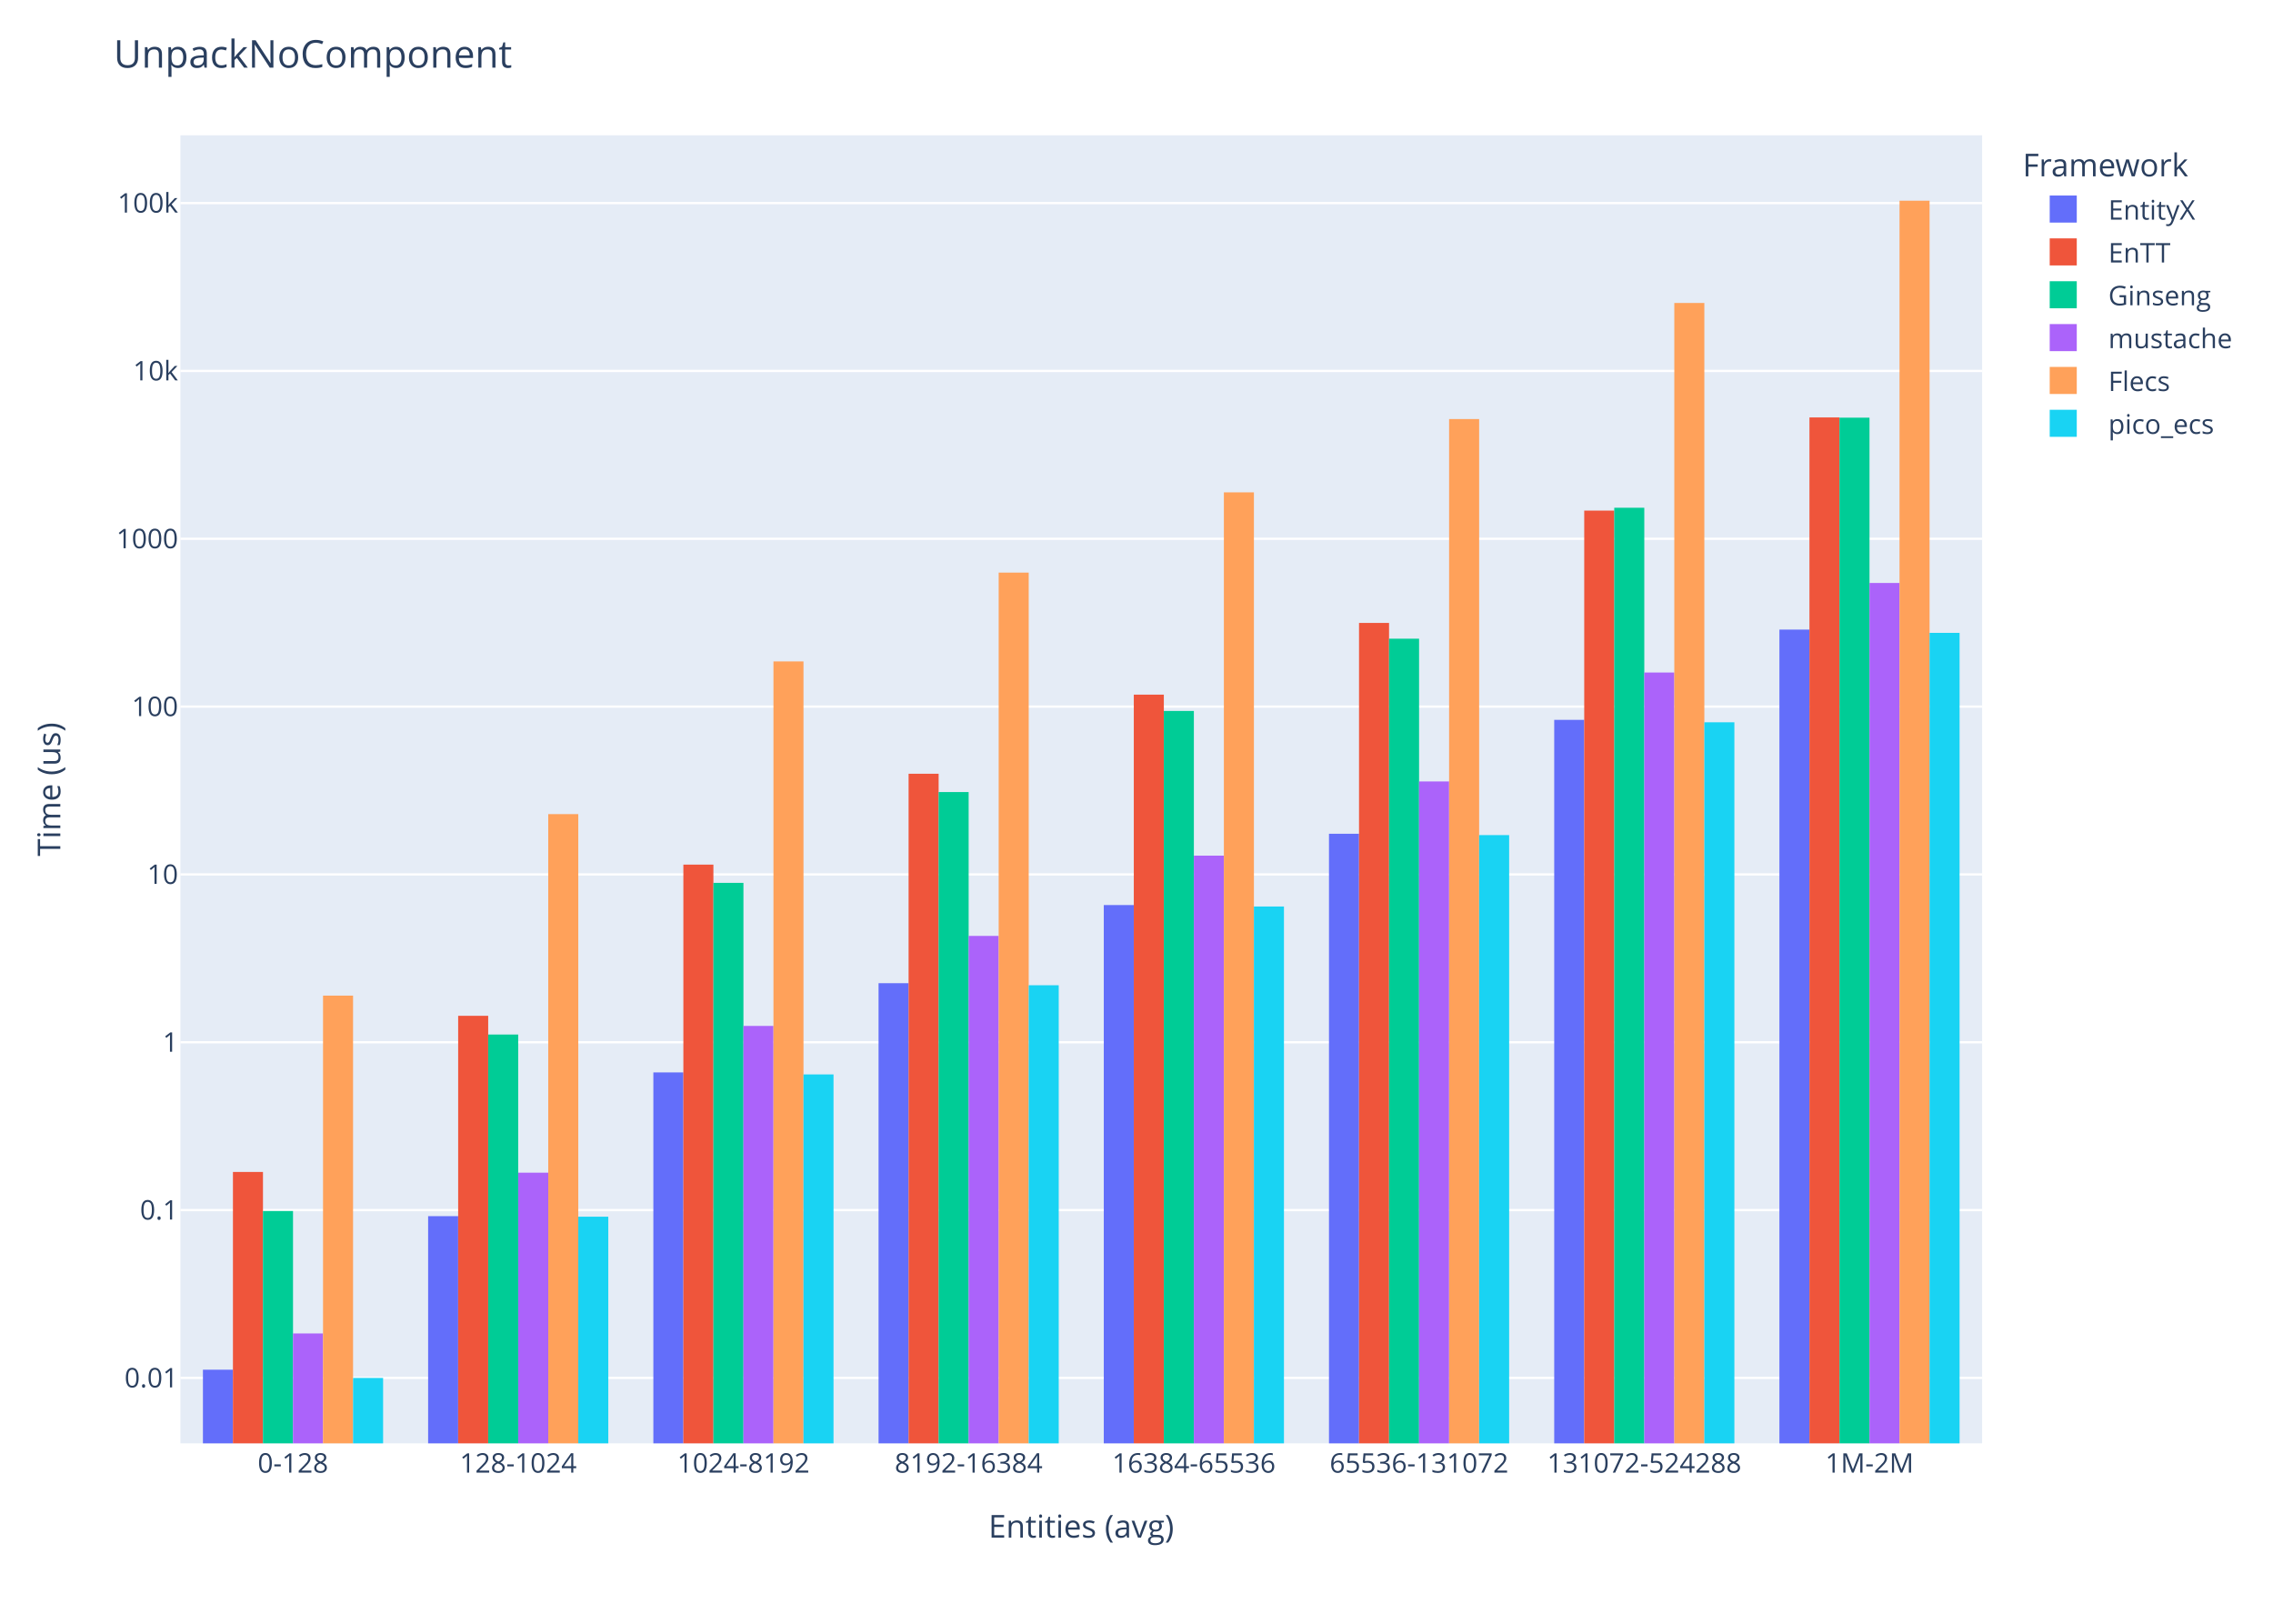
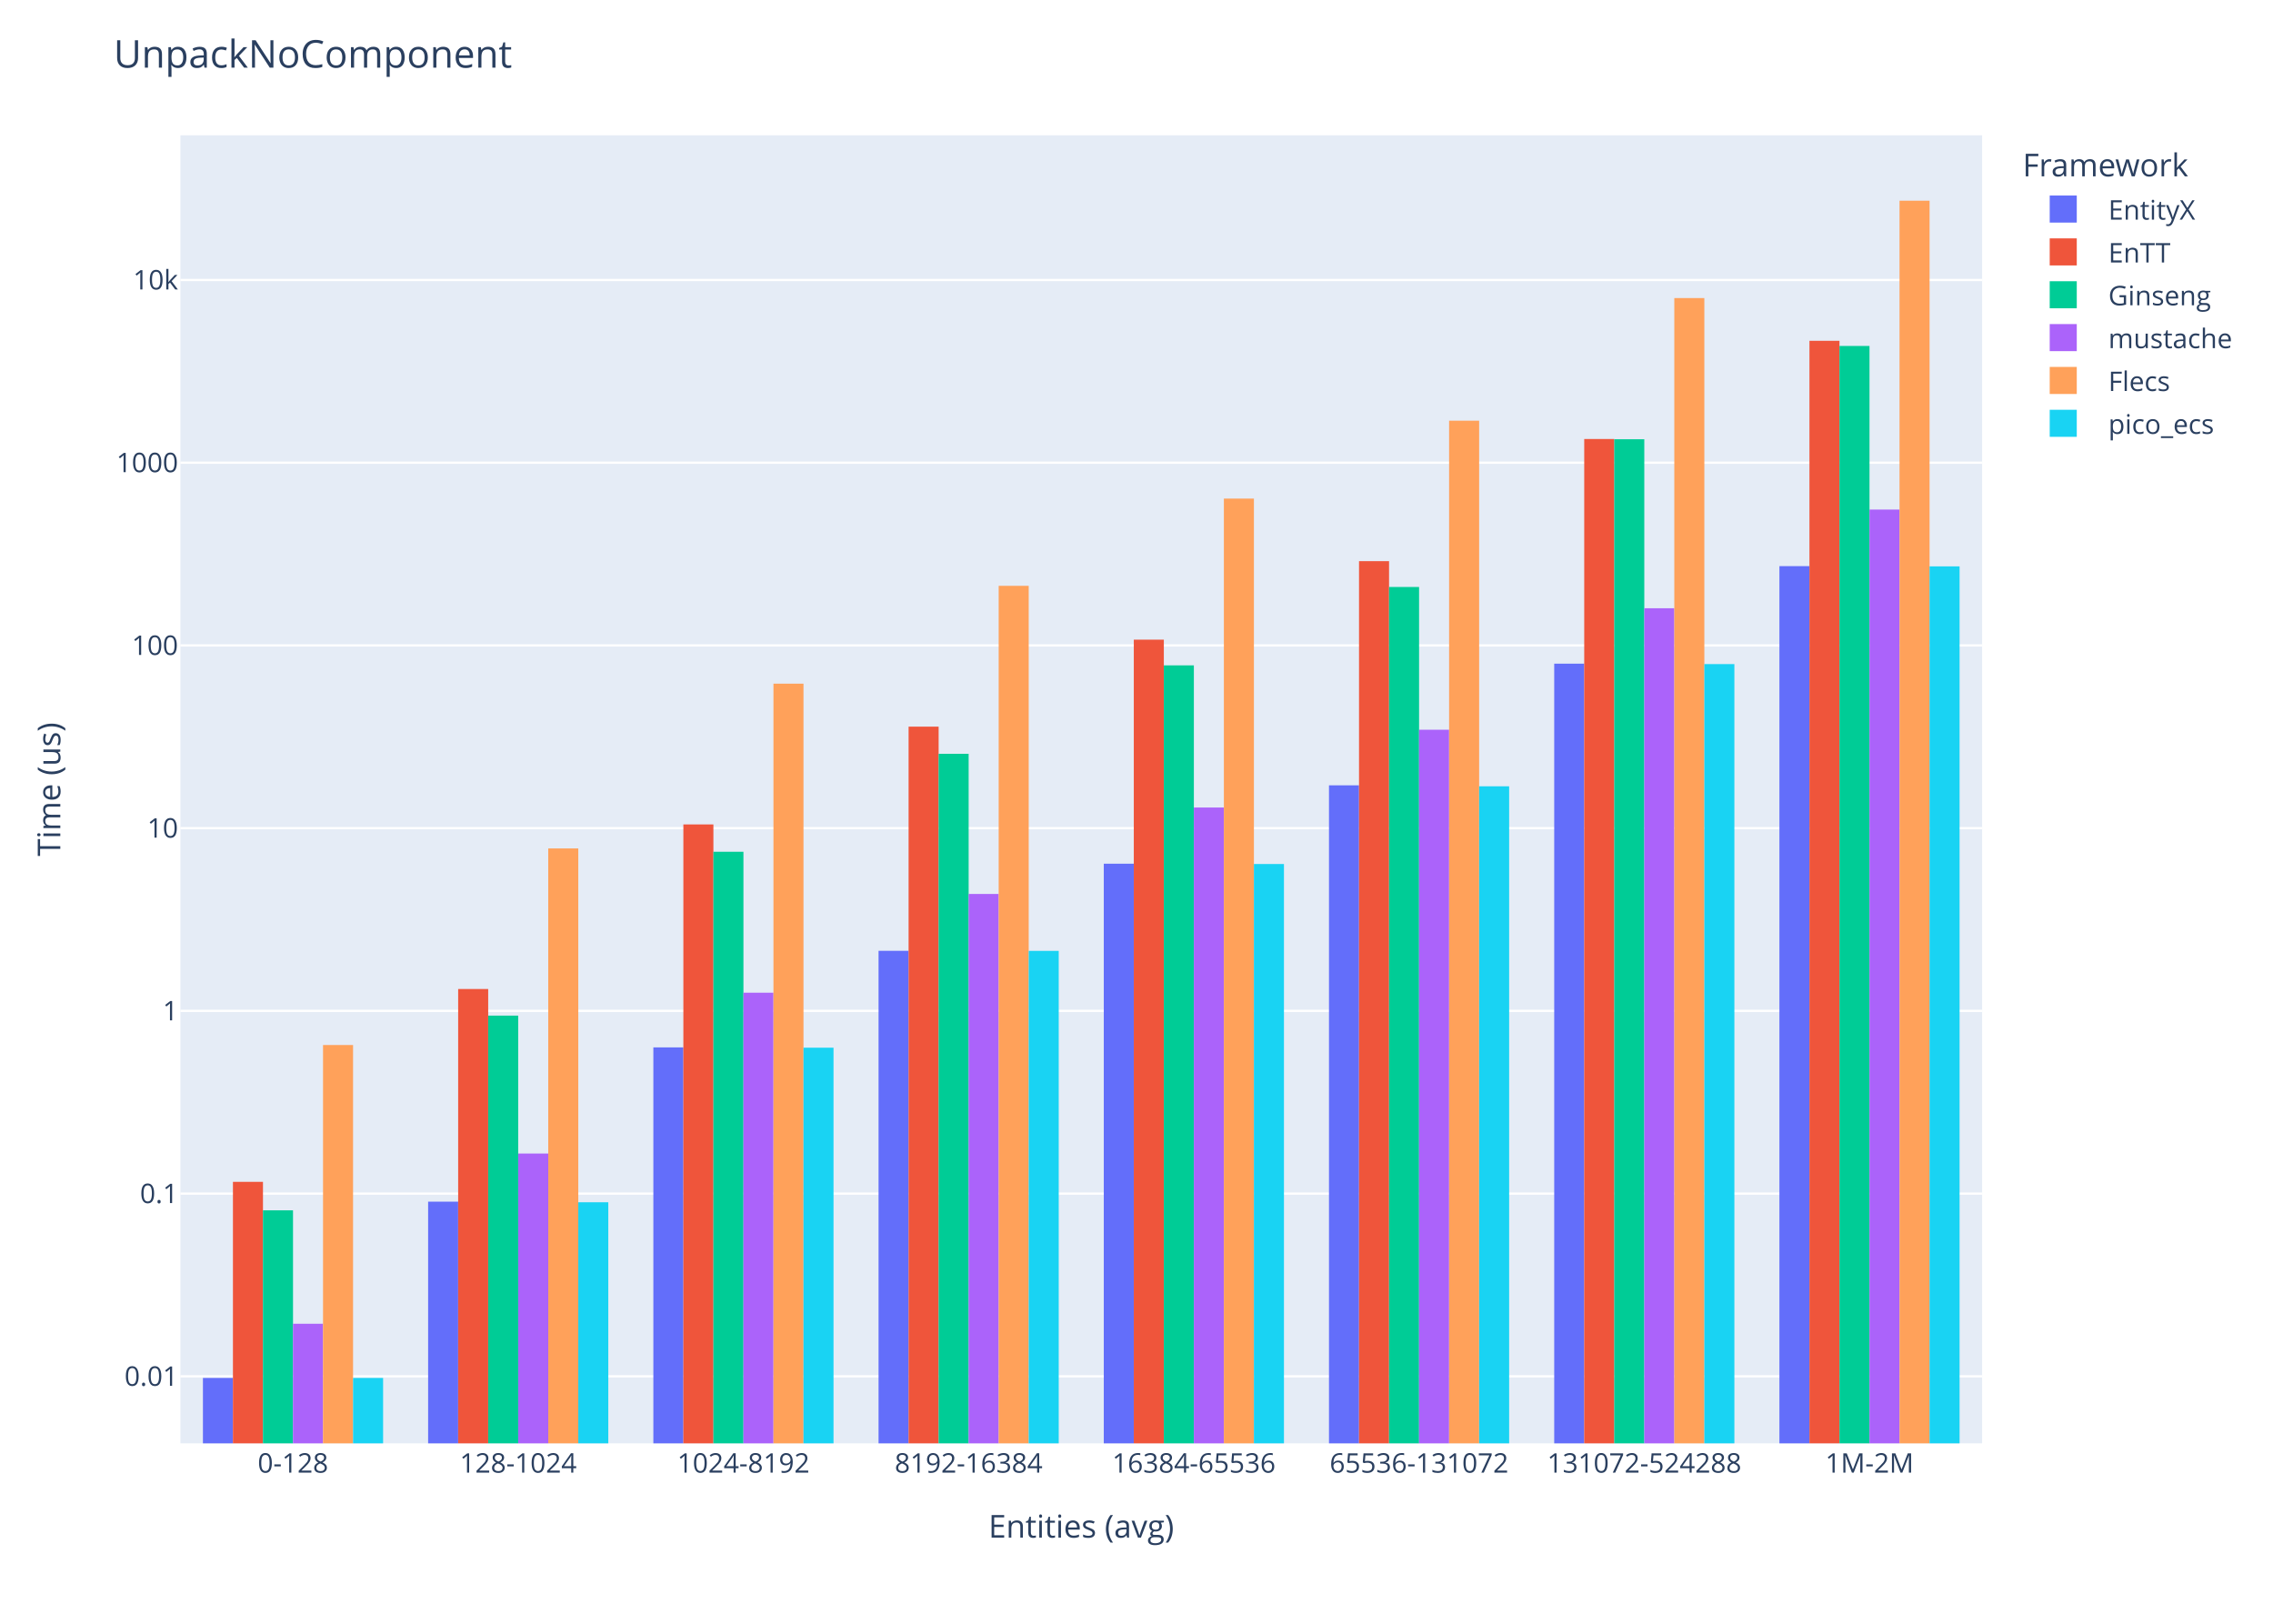
<svg xmlns="http://www.w3.org/2000/svg" class="main-svg" width="1008" height="720" style="" viewBox="0 0 1008 720">
  <rect x="0" y="0" width="1008" height="720" style="fill: rgb(255, 255, 255); fill-opacity: 1;" />
-   <defs id="defs-b8dbba">
+   <defs id="defs-21acb1">
    <g class="clips">
-       <clipPath id="clipb8dbbaxyplot" class="plotclip">
+       <clipPath id="clip21acb1xyplot" class="plotclip">
        <rect width="799" height="580" />
      </clipPath>
-       <clipPath class="axesclip" id="clipb8dbbax">
+       <clipPath class="axesclip" id="clip21acb1x">
        <rect x="80" y="0" width="799" height="720" />
      </clipPath>
-       <clipPath class="axesclip" id="clipb8dbbay">
+       <clipPath class="axesclip" id="clip21acb1y">
        <rect x="0" y="60" width="1008" height="580" />
      </clipPath>
-       <clipPath class="axesclip" id="clipb8dbbaxy">
+       <clipPath class="axesclip" id="clip21acb1xy">
        <rect x="80" y="60" width="799" height="580" />
      </clipPath>
    </g>
    <g class="gradients" />
    <g class="patterns" />
  </defs>
  <g class="bglayer">
    <rect class="bg" x="80" y="60" width="799" height="580" style="fill: rgb(229, 236, 246); fill-opacity: 1; stroke-width: 0;" />
  </g>
  <g class="layer-below">
    <g class="imagelayer" />
    <g class="shapelayer" />
  </g>
  <g class="cartesianlayer">
    <g class="subplot xy">
      <g class="layer-subplot">
        <g class="shapelayer" />
        <g class="imagelayer" />
      </g>
      <g class="minor-gridlayer">
        <g class="x" />
        <g class="y" />
      </g>
      <g class="gridlayer">
        <g class="x" />
        <g class="y">
-           <path class="ygrid crisp" transform="translate(0,611)" d="M80,0h799" style="stroke: rgb(255, 255, 255); stroke-opacity: 1; stroke-width: 1px;" />
-           <path class="ygrid crisp" transform="translate(0,536.58)" d="M80,0h799" style="stroke: rgb(255, 255, 255); stroke-opacity: 1; stroke-width: 1px;" />
-           <path class="ygrid crisp" transform="translate(0,462.16)" d="M80,0h799" style="stroke: rgb(255, 255, 255); stroke-opacity: 1; stroke-width: 1px;" />
-           <path class="ygrid crisp" transform="translate(0,387.74)" d="M80,0h799" style="stroke: rgb(255, 255, 255); stroke-opacity: 1; stroke-width: 1px;" />
-           <path class="ygrid crisp" transform="translate(0,313.32)" d="M80,0h799" style="stroke: rgb(255, 255, 255); stroke-opacity: 1; stroke-width: 1px;" />
-           <path class="ygrid crisp" transform="translate(0,238.9)" d="M80,0h799" style="stroke: rgb(255, 255, 255); stroke-opacity: 1; stroke-width: 1px;" />
-           <path class="ygrid crisp" transform="translate(0,164.48)" d="M80,0h799" style="stroke: rgb(255, 255, 255); stroke-opacity: 1; stroke-width: 1px;" />
-           <path class="ygrid crisp" transform="translate(0,90.06)" d="M80,0h799" style="stroke: rgb(255, 255, 255); stroke-opacity: 1; stroke-width: 1px;" />
+           <path class="ygrid crisp" transform="translate(0,610.29)" d="M80,0h799" style="stroke: rgb(255, 255, 255); stroke-opacity: 1; stroke-width: 1px;" />
+           <path class="ygrid crisp" transform="translate(0,529.27)" d="M80,0h799" style="stroke: rgb(255, 255, 255); stroke-opacity: 1; stroke-width: 1px;" />
+           <path class="ygrid crisp" transform="translate(0,448.24)" d="M80,0h799" style="stroke: rgb(255, 255, 255); stroke-opacity: 1; stroke-width: 1px;" />
+           <path class="ygrid crisp" transform="translate(0,367.22)" d="M80,0h799" style="stroke: rgb(255, 255, 255); stroke-opacity: 1; stroke-width: 1px;" />
+           <path class="ygrid crisp" transform="translate(0,286.2)" d="M80,0h799" style="stroke: rgb(255, 255, 255); stroke-opacity: 1; stroke-width: 1px;" />
+           <path class="ygrid crisp" transform="translate(0,205.17)" d="M80,0h799" style="stroke: rgb(255, 255, 255); stroke-opacity: 1; stroke-width: 1px;" />
+           <path class="ygrid crisp" transform="translate(0,124.15)" d="M80,0h799" style="stroke: rgb(255, 255, 255); stroke-opacity: 1; stroke-width: 1px;" />
        </g>
      </g>
      <g class="zerolinelayer" />
      <path class="xlines-below" />
      <path class="ylines-below" />
      <g class="overlines-below" />
      <g class="xaxislayer-below" />
      <g class="yaxislayer-below" />
      <g class="overaxes-below" />
-       <g class="plot" transform="translate(80,60)" clip-path="url(#clipb8dbbaxyplot)">
+       <g class="plot" transform="translate(80,60)" clip-path="url(#clip21acb1xyplot)">
        <g class="barlayer mlayer">
          <g class="trace bars" style="opacity: 1;">
            <g class="points">
              <g class="point">
-                 <path d="M9.99,6090V547.34H23.3V6090Z" style="vector-effect: non-scaling-stroke; opacity: 1; stroke-width: 0px; fill: rgb(99, 110, 250); fill-opacity: 1;" />
-               </g>
-               <g class="point">
-                 <path d="M109.86,6090V479.27H123.18V6090Z" style="vector-effect: non-scaling-stroke; opacity: 1; stroke-width: 0px; fill: rgb(99, 110, 250); fill-opacity: 1;" />
-               </g>
-               <g class="point">
-                 <path d="M209.74,6090V415.54H223.05V6090Z" style="vector-effect: non-scaling-stroke; opacity: 1; stroke-width: 0px; fill: rgb(99, 110, 250); fill-opacity: 1;" />
-               </g>
-               <g class="point">
-                 <path d="M309.61,6090V375.96H322.93V6090Z" style="vector-effect: non-scaling-stroke; opacity: 1; stroke-width: 0px; fill: rgb(99, 110, 250); fill-opacity: 1;" />
-               </g>
-               <g class="point">
-                 <path d="M409.49,6090V341.32H422.8V6090Z" style="vector-effect: non-scaling-stroke; opacity: 1; stroke-width: 0px; fill: rgb(99, 110, 250); fill-opacity: 1;" />
-               </g>
-               <g class="point">
-                 <path d="M509.36,6090V309.72H522.68V6090Z" style="vector-effect: non-scaling-stroke; opacity: 1; stroke-width: 0px; fill: rgb(99, 110, 250); fill-opacity: 1;" />
-               </g>
-               <g class="point">
-                 <path d="M609.24,6090V259.19H622.55V6090Z" style="vector-effect: non-scaling-stroke; opacity: 1; stroke-width: 0px; fill: rgb(99, 110, 250); fill-opacity: 1;" />
-               </g>
-               <g class="point">
-                 <path d="M709.11,6090V219.17H722.43V6090Z" style="vector-effect: non-scaling-stroke; opacity: 1; stroke-width: 0px; fill: rgb(99, 110, 250); fill-opacity: 1;" />
-               </g>
-             </g>
-           </g>
-           <g class="trace bars" style="opacity: 1;">
-             <g class="points">
-               <g class="point">
-                 <path d="M23.3,6090V459.66H36.62V6090Z" style="vector-effect: non-scaling-stroke; opacity: 1; stroke-width: 0px; fill: rgb(239, 85, 59); fill-opacity: 1;" />
-               </g>
-               <g class="point">
-                 <path d="M123.18,6090V390.43H136.5V6090Z" style="vector-effect: non-scaling-stroke; opacity: 1; stroke-width: 0px; fill: rgb(239, 85, 59); fill-opacity: 1;" />
-               </g>
-               <g class="point">
-                 <path d="M223.05,6090V323.38H236.37V6090Z" style="vector-effect: non-scaling-stroke; opacity: 1; stroke-width: 0px; fill: rgb(239, 85, 59); fill-opacity: 1;" />
-               </g>
-               <g class="point">
-                 <path d="M322.93,6090V283.09H336.25V6090Z" style="vector-effect: non-scaling-stroke; opacity: 1; stroke-width: 0px; fill: rgb(239, 85, 59); fill-opacity: 1;" />
-               </g>
-               <g class="point">
-                 <path d="M422.8,6090V248.02H436.12V6090Z" style="vector-effect: non-scaling-stroke; opacity: 1; stroke-width: 0px; fill: rgb(239, 85, 59); fill-opacity: 1;" />
-               </g>
-               <g class="point">
-                 <path d="M522.68,6090V216.22H536V6090Z" style="vector-effect: non-scaling-stroke; opacity: 1; stroke-width: 0px; fill: rgb(239, 85, 59); fill-opacity: 1;" />
-               </g>
-               <g class="point">
-                 <path d="M622.55,6090V166.42H635.87V6090Z" style="vector-effect: non-scaling-stroke; opacity: 1; stroke-width: 0px; fill: rgb(239, 85, 59); fill-opacity: 1;" />
-               </g>
-               <g class="point">
-                 <path d="M722.43,6090V125.1H735.75V6090Z" style="vector-effect: non-scaling-stroke; opacity: 1; stroke-width: 0px; fill: rgb(239, 85, 59); fill-opacity: 1;" />
-               </g>
-             </g>
-           </g>
-           <g class="trace bars" style="opacity: 1;">
-             <g class="points">
-               <g class="point">
-                 <path d="M36.62,6090V476.97H49.94V6090Z" style="vector-effect: non-scaling-stroke; opacity: 1; stroke-width: 0px; fill: rgb(0, 204, 150); fill-opacity: 1;" />
-               </g>
-               <g class="point">
-                 <path d="M136.5,6090V398.74H149.81V6090Z" style="vector-effect: non-scaling-stroke; opacity: 1; stroke-width: 0px; fill: rgb(0, 204, 150); fill-opacity: 1;" />
-               </g>
-               <g class="point">
-                 <path d="M236.37,6090V331.47H249.69V6090Z" style="vector-effect: non-scaling-stroke; opacity: 1; stroke-width: 0px; fill: rgb(0, 204, 150); fill-opacity: 1;" />
-               </g>
-               <g class="point">
-                 <path d="M336.25,6090V291.22H349.56V6090Z" style="vector-effect: non-scaling-stroke; opacity: 1; stroke-width: 0px; fill: rgb(0, 204, 150); fill-opacity: 1;" />
-               </g>
-               <g class="point">
-                 <path d="M436.12,6090V255.25H449.44V6090Z" style="vector-effect: non-scaling-stroke; opacity: 1; stroke-width: 0px; fill: rgb(0, 204, 150); fill-opacity: 1;" />
-               </g>
-               <g class="point">
-                 <path d="M536,6090V223.21H549.31V6090Z" style="vector-effect: non-scaling-stroke; opacity: 1; stroke-width: 0px; fill: rgb(0, 204, 150); fill-opacity: 1;" />
-               </g>
-               <g class="point">
-                 <path d="M635.87,6090V165.14H649.19V6090Z" style="vector-effect: non-scaling-stroke; opacity: 1; stroke-width: 0px; fill: rgb(0, 204, 150); fill-opacity: 1;" />
-               </g>
-               <g class="point">
-                 <path d="M735.75,6090V125.2H749.06V6090Z" style="vector-effect: non-scaling-stroke; opacity: 1; stroke-width: 0px; fill: rgb(0, 204, 150); fill-opacity: 1;" />
-               </g>
-             </g>
-           </g>
-           <g class="trace bars" style="opacity: 1;">
-             <g class="points">
-               <g class="point">
-                 <path d="M49.94,6090V531.29H63.25V6090Z" style="vector-effect: non-scaling-stroke; opacity: 1; stroke-width: 0px; fill: rgb(171, 99, 250); fill-opacity: 1;" />
-               </g>
-               <g class="point">
-                 <path d="M149.81,6090V460H163.13V6090Z" style="vector-effect: non-scaling-stroke; opacity: 1; stroke-width: 0px; fill: rgb(171, 99, 250); fill-opacity: 1;" />
-               </g>
-               <g class="point">
-                 <path d="M249.69,6090V394.92H263V6090Z" style="vector-effect: non-scaling-stroke; opacity: 1; stroke-width: 0px; fill: rgb(171, 99, 250); fill-opacity: 1;" />
-               </g>
-               <g class="point">
-                 <path d="M349.56,6090V354.99H362.88V6090Z" style="vector-effect: non-scaling-stroke; opacity: 1; stroke-width: 0px; fill: rgb(171, 99, 250); fill-opacity: 1;" />
-               </g>
-               <g class="point">
-                 <path d="M449.44,6090V319.4H462.75V6090Z" style="vector-effect: non-scaling-stroke; opacity: 1; stroke-width: 0px; fill: rgb(171, 99, 250); fill-opacity: 1;" />
-               </g>
-               <g class="point">
-                 <path d="M549.31,6090V286.51H562.63V6090Z" style="vector-effect: non-scaling-stroke; opacity: 1; stroke-width: 0px; fill: rgb(171, 99, 250); fill-opacity: 1;" />
-               </g>
-               <g class="point">
-                 <path d="M649.19,6090V238.21H662.5V6090Z" style="vector-effect: non-scaling-stroke; opacity: 1; stroke-width: 0px; fill: rgb(171, 99, 250); fill-opacity: 1;" />
-               </g>
-               <g class="point">
-                 <path d="M749.06,6090V198.5H762.38V6090Z" style="vector-effect: non-scaling-stroke; opacity: 1; stroke-width: 0px; fill: rgb(171, 99, 250); fill-opacity: 1;" />
-               </g>
-             </g>
-           </g>
-           <g class="trace bars" style="opacity: 1;">
-             <g class="points">
-               <g class="point">
-                 <path d="M63.25,6090V381.47H76.57V6090Z" style="vector-effect: non-scaling-stroke; opacity: 1; stroke-width: 0px; fill: rgb(255, 161, 90); fill-opacity: 1;" />
-               </g>
-               <g class="point">
-                 <path d="M163.13,6090V301.01H176.45V6090Z" style="vector-effect: non-scaling-stroke; opacity: 1; stroke-width: 0px; fill: rgb(255, 161, 90); fill-opacity: 1;" />
-               </g>
-               <g class="point">
-                 <path d="M263,6090V233.28H276.32V6090Z" style="vector-effect: non-scaling-stroke; opacity: 1; stroke-width: 0px; fill: rgb(255, 161, 90); fill-opacity: 1;" />
-               </g>
-               <g class="point">
-                 <path d="M362.88,6090V193.92H376.2V6090Z" style="vector-effect: non-scaling-stroke; opacity: 1; stroke-width: 0px; fill: rgb(255, 161, 90); fill-opacity: 1;" />
-               </g>
-               <g class="point">
-                 <path d="M462.75,6090V158.32H476.07V6090Z" style="vector-effect: non-scaling-stroke; opacity: 1; stroke-width: 0px; fill: rgb(255, 161, 90); fill-opacity: 1;" />
-               </g>
-               <g class="point">
-                 <path d="M562.63,6090V125.82H575.95V6090Z" style="vector-effect: non-scaling-stroke; opacity: 1; stroke-width: 0px; fill: rgb(255, 161, 90); fill-opacity: 1;" />
-               </g>
-               <g class="point">
-                 <path d="M662.5,6090V74.35H675.82V6090Z" style="vector-effect: non-scaling-stroke; opacity: 1; stroke-width: 0px; fill: rgb(255, 161, 90); fill-opacity: 1;" />
+                 <path d="M9.99,6090V551H23.3V6090Z" style="vector-effect: non-scaling-stroke; opacity: 1; stroke-width: 0px; fill: rgb(99, 110, 250); fill-opacity: 1;" />
+               </g>
+               <g class="point">
+                 <path d="M109.86,6090V472.84H123.18V6090Z" style="vector-effect: non-scaling-stroke; opacity: 1; stroke-width: 0px; fill: rgb(99, 110, 250); fill-opacity: 1;" />
+               </g>
+               <g class="point">
+                 <path d="M209.74,6090V404.44H223.05V6090Z" style="vector-effect: non-scaling-stroke; opacity: 1; stroke-width: 0px; fill: rgb(99, 110, 250); fill-opacity: 1;" />
+               </g>
+               <g class="point">
+                 <path d="M309.61,6090V361.62H322.93V6090Z" style="vector-effect: non-scaling-stroke; opacity: 1; stroke-width: 0px; fill: rgb(99, 110, 250); fill-opacity: 1;" />
+               </g>
+               <g class="point">
+                 <path d="M409.49,6090V322.98H422.8V6090Z" style="vector-effect: non-scaling-stroke; opacity: 1; stroke-width: 0px; fill: rgb(99, 110, 250); fill-opacity: 1;" />
+               </g>
+               <g class="point">
+                 <path d="M509.36,6090V288.22H522.68V6090Z" style="vector-effect: non-scaling-stroke; opacity: 1; stroke-width: 0px; fill: rgb(99, 110, 250); fill-opacity: 1;" />
+               </g>
+               <g class="point">
+                 <path d="M609.24,6090V234.28H622.55V6090Z" style="vector-effect: non-scaling-stroke; opacity: 1; stroke-width: 0px; fill: rgb(99, 110, 250); fill-opacity: 1;" />
+               </g>
+               <g class="point">
+                 <path d="M709.11,6090V191.03H722.43V6090Z" style="vector-effect: non-scaling-stroke; opacity: 1; stroke-width: 0px; fill: rgb(99, 110, 250); fill-opacity: 1;" />
+               </g>
+             </g>
+           </g>
+           <g class="trace bars" style="opacity: 1;">
+             <g class="points">
+               <g class="point">
+                 <path d="M23.3,6090V464.04H36.62V6090Z" style="vector-effect: non-scaling-stroke; opacity: 1; stroke-width: 0px; fill: rgb(239, 85, 59); fill-opacity: 1;" />
+               </g>
+               <g class="point">
+                 <path d="M123.18,6090V378.56H136.5V6090Z" style="vector-effect: non-scaling-stroke; opacity: 1; stroke-width: 0px; fill: rgb(239, 85, 59); fill-opacity: 1;" />
+               </g>
+               <g class="point">
+                 <path d="M223.05,6090V305.58H236.37V6090Z" style="vector-effect: non-scaling-stroke; opacity: 1; stroke-width: 0px; fill: rgb(239, 85, 59); fill-opacity: 1;" />
+               </g>
+               <g class="point">
+                 <path d="M322.93,6090V262.2H336.25V6090Z" style="vector-effect: non-scaling-stroke; opacity: 1; stroke-width: 0px; fill: rgb(239, 85, 59); fill-opacity: 1;" />
+               </g>
+               <g class="point">
+                 <path d="M422.8,6090V223.64H436.12V6090Z" style="vector-effect: non-scaling-stroke; opacity: 1; stroke-width: 0px; fill: rgb(239, 85, 59); fill-opacity: 1;" />
+               </g>
+               <g class="point">
+                 <path d="M522.68,6090V188.82H536V6090Z" style="vector-effect: non-scaling-stroke; opacity: 1; stroke-width: 0px; fill: rgb(239, 85, 59); fill-opacity: 1;" />
+               </g>
+               <g class="point">
+                 <path d="M622.55,6090V134.66H635.87V6090Z" style="vector-effect: non-scaling-stroke; opacity: 1; stroke-width: 0px; fill: rgb(239, 85, 59); fill-opacity: 1;" />
+               </g>
+               <g class="point">
+                 <path d="M722.43,6090V91.12H735.75V6090Z" style="vector-effect: non-scaling-stroke; opacity: 1; stroke-width: 0px; fill: rgb(239, 85, 59); fill-opacity: 1;" />
+               </g>
+             </g>
+           </g>
+           <g class="trace bars" style="opacity: 1;">
+             <g class="points">
+               <g class="point">
+                 <path d="M36.62,6090V476.68H49.94V6090Z" style="vector-effect: non-scaling-stroke; opacity: 1; stroke-width: 0px; fill: rgb(0, 204, 150); fill-opacity: 1;" />
+               </g>
+               <g class="point">
+                 <path d="M136.5,6090V390.35H149.81V6090Z" style="vector-effect: non-scaling-stroke; opacity: 1; stroke-width: 0px; fill: rgb(0, 204, 150); fill-opacity: 1;" />
+               </g>
+               <g class="point">
+                 <path d="M236.37,6090V317.7H249.69V6090Z" style="vector-effect: non-scaling-stroke; opacity: 1; stroke-width: 0px; fill: rgb(0, 204, 150); fill-opacity: 1;" />
+               </g>
+               <g class="point">
+                 <path d="M336.25,6090V274.26H349.56V6090Z" style="vector-effect: non-scaling-stroke; opacity: 1; stroke-width: 0px; fill: rgb(0, 204, 150); fill-opacity: 1;" />
+               </g>
+               <g class="point">
+                 <path d="M436.12,6090V235.04H449.44V6090Z" style="vector-effect: non-scaling-stroke; opacity: 1; stroke-width: 0px; fill: rgb(0, 204, 150); fill-opacity: 1;" />
+               </g>
+               <g class="point">
+                 <path d="M536,6090V200.27H549.31V6090Z" style="vector-effect: non-scaling-stroke; opacity: 1; stroke-width: 0px; fill: rgb(0, 204, 150); fill-opacity: 1;" />
+               </g>
+               <g class="point">
+                 <path d="M635.87,6090V134.76H649.19V6090Z" style="vector-effect: non-scaling-stroke; opacity: 1; stroke-width: 0px; fill: rgb(0, 204, 150); fill-opacity: 1;" />
+               </g>
+               <g class="point">
+                 <path d="M735.75,6090V93.4H749.06V6090Z" style="vector-effect: non-scaling-stroke; opacity: 1; stroke-width: 0px; fill: rgb(0, 204, 150); fill-opacity: 1;" />
+               </g>
+             </g>
+           </g>
+           <g class="trace bars" style="opacity: 1;">
+             <g class="points">
+               <g class="point">
+                 <path d="M49.94,6090V526.97H63.25V6090Z" style="vector-effect: non-scaling-stroke; opacity: 1; stroke-width: 0px; fill: rgb(171, 99, 250); fill-opacity: 1;" />
+               </g>
+               <g class="point">
+                 <path d="M149.81,6090V451.5H163.13V6090Z" style="vector-effect: non-scaling-stroke; opacity: 1; stroke-width: 0px; fill: rgb(171, 99, 250); fill-opacity: 1;" />
+               </g>
+               <g class="point">
+                 <path d="M249.69,6090V380.2H263V6090Z" style="vector-effect: non-scaling-stroke; opacity: 1; stroke-width: 0px; fill: rgb(171, 99, 250); fill-opacity: 1;" />
+               </g>
+               <g class="point">
+                 <path d="M349.56,6090V336.39H362.88V6090Z" style="vector-effect: non-scaling-stroke; opacity: 1; stroke-width: 0px; fill: rgb(171, 99, 250); fill-opacity: 1;" />
+               </g>
+               <g class="point">
+                 <path d="M449.44,6090V298.07H462.75V6090Z" style="vector-effect: non-scaling-stroke; opacity: 1; stroke-width: 0px; fill: rgb(171, 99, 250); fill-opacity: 1;" />
+               </g>
+               <g class="point">
+                 <path d="M549.31,6090V263.57H562.63V6090Z" style="vector-effect: non-scaling-stroke; opacity: 1; stroke-width: 0px; fill: rgb(171, 99, 250); fill-opacity: 1;" />
+               </g>
+               <g class="point">
+                 <path d="M649.19,6090V209.71H662.5V6090Z" style="vector-effect: non-scaling-stroke; opacity: 1; stroke-width: 0px; fill: rgb(171, 99, 250); fill-opacity: 1;" />
+               </g>
+               <g class="point">
+                 <path d="M749.06,6090V165.96H762.38V6090Z" style="vector-effect: non-scaling-stroke; opacity: 1; stroke-width: 0px; fill: rgb(171, 99, 250); fill-opacity: 1;" />
+               </g>
+             </g>
+           </g>
+           <g class="trace bars" style="opacity: 1;">
+             <g class="points">
+               <g class="point">
+                 <path d="M63.25,6090V403.39H76.57V6090Z" style="vector-effect: non-scaling-stroke; opacity: 1; stroke-width: 0px; fill: rgb(255, 161, 90); fill-opacity: 1;" />
+               </g>
+               <g class="point">
+                 <path d="M163.13,6090V316.22H176.45V6090Z" style="vector-effect: non-scaling-stroke; opacity: 1; stroke-width: 0px; fill: rgb(255, 161, 90); fill-opacity: 1;" />
+               </g>
+               <g class="point">
+                 <path d="M263,6090V243.14H276.32V6090Z" style="vector-effect: non-scaling-stroke; opacity: 1; stroke-width: 0px; fill: rgb(255, 161, 90); fill-opacity: 1;" />
+               </g>
+               <g class="point">
+                 <path d="M362.88,6090V199.76H376.2V6090Z" style="vector-effect: non-scaling-stroke; opacity: 1; stroke-width: 0px; fill: rgb(255, 161, 90); fill-opacity: 1;" />
+               </g>
+               <g class="point">
+                 <path d="M462.75,6090V161.08H476.07V6090Z" style="vector-effect: non-scaling-stroke; opacity: 1; stroke-width: 0px; fill: rgb(255, 161, 90); fill-opacity: 1;" />
+               </g>
+               <g class="point">
+                 <path d="M562.63,6090V126.56H575.95V6090Z" style="vector-effect: non-scaling-stroke; opacity: 1; stroke-width: 0px; fill: rgb(255, 161, 90); fill-opacity: 1;" />
+               </g>
+               <g class="point">
+                 <path d="M662.5,6090V72.16H675.82V6090Z" style="vector-effect: non-scaling-stroke; opacity: 1; stroke-width: 0px; fill: rgb(255, 161, 90); fill-opacity: 1;" />
              </g>
              <g class="point">
                <path d="M762.38,6090V29H775.7V6090Z" style="vector-effect: non-scaling-stroke; opacity: 1; stroke-width: 0px; fill: rgb(255, 161, 90); fill-opacity: 1;" />
              </g>
            </g>
          </g>
          <g class="trace bars" style="opacity: 1;">
            <g class="points">
              <g class="point">
                <path d="M76.57,6090V551H89.89V6090Z" style="vector-effect: non-scaling-stroke; opacity: 1; stroke-width: 0px; fill: rgb(25, 211, 243); fill-opacity: 1;" />
              </g>
              <g class="point">
-                 <path d="M176.45,6090V479.51H189.76V6090Z" style="vector-effect: non-scaling-stroke; opacity: 1; stroke-width: 0px; fill: rgb(25, 211, 243); fill-opacity: 1;" />
-               </g>
-               <g class="point">
-                 <path d="M276.32,6090V416.42H289.64V6090Z" style="vector-effect: non-scaling-stroke; opacity: 1; stroke-width: 0px; fill: rgb(25, 211, 243); fill-opacity: 1;" />
-               </g>
-               <g class="point">
-                 <path d="M376.2,6090V376.88H389.51V6090Z" style="vector-effect: non-scaling-stroke; opacity: 1; stroke-width: 0px; fill: rgb(25, 211, 243); fill-opacity: 1;" />
-               </g>
-               <g class="point">
-                 <path d="M476.07,6090V341.97H489.39V6090Z" style="vector-effect: non-scaling-stroke; opacity: 1; stroke-width: 0px; fill: rgb(25, 211, 243); fill-opacity: 1;" />
-               </g>
-               <g class="point">
-                 <path d="M575.95,6090V310.29H589.26V6090Z" style="vector-effect: non-scaling-stroke; opacity: 1; stroke-width: 0px; fill: rgb(25, 211, 243); fill-opacity: 1;" />
-               </g>
-               <g class="point">
-                 <path d="M675.82,6090V260.27H689.14V6090Z" style="vector-effect: non-scaling-stroke; opacity: 1; stroke-width: 0px; fill: rgb(25, 211, 243); fill-opacity: 1;" />
-               </g>
-               <g class="point">
-                 <path d="M775.7,6090V220.63H789.01V6090Z" style="vector-effect: non-scaling-stroke; opacity: 1; stroke-width: 0px; fill: rgb(25, 211, 243); fill-opacity: 1;" />
+                 <path d="M176.45,6090V473.1H189.76V6090Z" style="vector-effect: non-scaling-stroke; opacity: 1; stroke-width: 0px; fill: rgb(25, 211, 243); fill-opacity: 1;" />
+               </g>
+               <g class="point">
+                 <path d="M276.32,6090V404.56H289.64V6090Z" style="vector-effect: non-scaling-stroke; opacity: 1; stroke-width: 0px; fill: rgb(25, 211, 243); fill-opacity: 1;" />
+               </g>
+               <g class="point">
+                 <path d="M376.2,6090V361.64H389.51V6090Z" style="vector-effect: non-scaling-stroke; opacity: 1; stroke-width: 0px; fill: rgb(25, 211, 243); fill-opacity: 1;" />
+               </g>
+               <g class="point">
+                 <path d="M476.07,6090V323.13H489.39V6090Z" style="vector-effect: non-scaling-stroke; opacity: 1; stroke-width: 0px; fill: rgb(25, 211, 243); fill-opacity: 1;" />
+               </g>
+               <g class="point">
+                 <path d="M575.95,6090V288.67H589.26V6090Z" style="vector-effect: non-scaling-stroke; opacity: 1; stroke-width: 0px; fill: rgb(25, 211, 243); fill-opacity: 1;" />
+               </g>
+               <g class="point">
+                 <path d="M675.82,6090V234.48H689.14V6090Z" style="vector-effect: non-scaling-stroke; opacity: 1; stroke-width: 0px; fill: rgb(25, 211, 243); fill-opacity: 1;" />
+               </g>
+               <g class="point">
+                 <path d="M775.7,6090V191.14H789.01V6090Z" style="vector-effect: non-scaling-stroke; opacity: 1; stroke-width: 0px; fill: rgb(25, 211, 243); fill-opacity: 1;" />
              </g>
            </g>
          </g>
        </g>
      </g>
      <g class="overplot" />
      <path class="xlines-above crisp" d="M0,0" style="fill: none;" />
      <path class="ylines-above crisp" d="M0,0" style="fill: none;" />
      <g class="overlines-above" />
      <g class="xaxislayer-above">
        <g class="xtick">
          <text text-anchor="middle" x="0" y="653" transform="translate(129.94,0)" style="font-family: 'Open Sans', verdana, arial, sans-serif; font-size: 12px; fill: rgb(42, 63, 95); fill-opacity: 1; white-space: pre; opacity: 1;">0-128</text>
        </g>
        <g class="xtick">
          <text text-anchor="middle" x="0" y="653" transform="translate(229.81,0)" style="font-family: 'Open Sans', verdana, arial, sans-serif; font-size: 12px; fill: rgb(42, 63, 95); fill-opacity: 1; white-space: pre; opacity: 1;">128-1024</text>
        </g>
        <g class="xtick">
          <text text-anchor="middle" x="0" y="653" transform="translate(329.69,0)" style="font-family: 'Open Sans', verdana, arial, sans-serif; font-size: 12px; fill: rgb(42, 63, 95); fill-opacity: 1; white-space: pre; opacity: 1;">1024-8192</text>
        </g>
        <g class="xtick">
          <text text-anchor="middle" x="0" y="653" transform="translate(429.56,0)" style="font-family: 'Open Sans', verdana, arial, sans-serif; font-size: 12px; fill: rgb(42, 63, 95); fill-opacity: 1; white-space: pre; opacity: 1;">8192-16384</text>
        </g>
        <g class="xtick">
          <text text-anchor="middle" x="0" y="653" transform="translate(529.44,0)" style="font-family: 'Open Sans', verdana, arial, sans-serif; font-size: 12px; fill: rgb(42, 63, 95); fill-opacity: 1; white-space: pre; opacity: 1;">16384-65536</text>
        </g>
        <g class="xtick">
          <text text-anchor="middle" x="0" y="653" transform="translate(629.31,0)" style="font-family: 'Open Sans', verdana, arial, sans-serif; font-size: 12px; fill: rgb(42, 63, 95); fill-opacity: 1; white-space: pre; opacity: 1;">65536-131072</text>
        </g>
        <g class="xtick">
          <text text-anchor="middle" x="0" y="653" transform="translate(729.19,0)" style="font-family: 'Open Sans', verdana, arial, sans-serif; font-size: 12px; fill: rgb(42, 63, 95); fill-opacity: 1; white-space: pre; opacity: 1;">131072-524288</text>
        </g>
        <g class="xtick">
          <text text-anchor="middle" x="0" y="653" transform="translate(829.06,0)" style="font-family: 'Open Sans', verdana, arial, sans-serif; font-size: 12px; fill: rgb(42, 63, 95); fill-opacity: 1; white-space: pre; opacity: 1;">1M-2M</text>
        </g>
      </g>
      <g class="yaxislayer-above">
        <g class="ytick">
-           <text text-anchor="end" x="79" y="4.2" transform="translate(0,611)" style="font-family: 'Open Sans', verdana, arial, sans-serif; font-size: 12px; fill: rgb(42, 63, 95); fill-opacity: 1; white-space: pre; opacity: 1;">0.01</text>
-         </g>
-         <g class="ytick">
-           <text text-anchor="end" x="79" y="4.2" style="font-family: 'Open Sans', verdana, arial, sans-serif; font-size: 12px; fill: rgb(42, 63, 95); fill-opacity: 1; white-space: pre; opacity: 1;" transform="translate(0,536.58)">0.1</text>
-         </g>
-         <g class="ytick">
-           <text text-anchor="end" x="79" y="4.2" style="font-family: 'Open Sans', verdana, arial, sans-serif; font-size: 12px; fill: rgb(42, 63, 95); fill-opacity: 1; white-space: pre; opacity: 1;" transform="translate(0,462.16)">1</text>
-         </g>
-         <g class="ytick">
-           <text text-anchor="end" x="79" y="4.2" style="font-family: 'Open Sans', verdana, arial, sans-serif; font-size: 12px; fill: rgb(42, 63, 95); fill-opacity: 1; white-space: pre; opacity: 1;" transform="translate(0,387.74)">10</text>
-         </g>
-         <g class="ytick">
-           <text text-anchor="end" x="79" y="4.2" style="font-family: 'Open Sans', verdana, arial, sans-serif; font-size: 12px; fill: rgb(42, 63, 95); fill-opacity: 1; white-space: pre; opacity: 1;" transform="translate(0,313.32)">100</text>
-         </g>
-         <g class="ytick">
-           <text text-anchor="end" x="79" y="4.2" style="font-family: 'Open Sans', verdana, arial, sans-serif; font-size: 12px; fill: rgb(42, 63, 95); fill-opacity: 1; white-space: pre; opacity: 1;" transform="translate(0,238.9)">1000</text>
-         </g>
-         <g class="ytick">
-           <text text-anchor="end" x="79" y="4.2" style="font-family: 'Open Sans', verdana, arial, sans-serif; font-size: 12px; fill: rgb(42, 63, 95); fill-opacity: 1; white-space: pre; opacity: 1;" transform="translate(0,164.48)">10k</text>
-         </g>
-         <g class="ytick">
-           <text text-anchor="end" x="79" y="4.2" style="font-family: 'Open Sans', verdana, arial, sans-serif; font-size: 12px; fill: rgb(42, 63, 95); fill-opacity: 1; white-space: pre; opacity: 1;" transform="translate(0,90.06)">100k</text>
+           <text text-anchor="end" x="79" y="4.2" transform="translate(0,610.29)" style="font-family: 'Open Sans', verdana, arial, sans-serif; font-size: 12px; fill: rgb(42, 63, 95); fill-opacity: 1; white-space: pre; opacity: 1;">0.01</text>
+         </g>
+         <g class="ytick">
+           <text text-anchor="end" x="79" y="4.2" style="font-family: 'Open Sans', verdana, arial, sans-serif; font-size: 12px; fill: rgb(42, 63, 95); fill-opacity: 1; white-space: pre; opacity: 1;" transform="translate(0,529.27)">0.1</text>
+         </g>
+         <g class="ytick">
+           <text text-anchor="end" x="79" y="4.2" style="font-family: 'Open Sans', verdana, arial, sans-serif; font-size: 12px; fill: rgb(42, 63, 95); fill-opacity: 1; white-space: pre; opacity: 1;" transform="translate(0,448.24)">1</text>
+         </g>
+         <g class="ytick">
+           <text text-anchor="end" x="79" y="4.2" style="font-family: 'Open Sans', verdana, arial, sans-serif; font-size: 12px; fill: rgb(42, 63, 95); fill-opacity: 1; white-space: pre; opacity: 1;" transform="translate(0,367.22)">10</text>
+         </g>
+         <g class="ytick">
+           <text text-anchor="end" x="79" y="4.2" style="font-family: 'Open Sans', verdana, arial, sans-serif; font-size: 12px; fill: rgb(42, 63, 95); fill-opacity: 1; white-space: pre; opacity: 1;" transform="translate(0,286.2)">100</text>
+         </g>
+         <g class="ytick">
+           <text text-anchor="end" x="79" y="4.2" style="font-family: 'Open Sans', verdana, arial, sans-serif; font-size: 12px; fill: rgb(42, 63, 95); fill-opacity: 1; white-space: pre; opacity: 1;" transform="translate(0,205.17)">1000</text>
+         </g>
+         <g class="ytick">
+           <text text-anchor="end" x="79" y="4.2" style="font-family: 'Open Sans', verdana, arial, sans-serif; font-size: 12px; fill: rgb(42, 63, 95); fill-opacity: 1; white-space: pre; opacity: 1;" transform="translate(0,124.15)">10k</text>
        </g>
      </g>
      <g class="overaxes-above" />
    </g>
  </g>
  <g class="polarlayer" />
  <g class="smithlayer" />
  <g class="ternarylayer" />
  <g class="geolayer" />
  <g class="funnelarealayer" />
  <g class="pielayer" />
  <g class="iciclelayer" />
  <g class="treemaplayer" />
  <g class="sunburstlayer" />
  <g class="glimages" />
-   <defs id="topdefs-b8dbba">
+   <defs id="topdefs-21acb1">
    <g class="clips" />
-     <clipPath id="legendb8dbba">
+     <clipPath id="legend21acb1">
      <rect width="101" height="143" x="0" y="0" />
    </clipPath>
  </defs>
  <g class="layer-above">
    <g class="imagelayer" />
    <g class="shapelayer" />
  </g>
  <g class="infolayer">
    <g class="legend" pointer-events="all" transform="translate(894.98,60)">
      <rect class="bg" shape-rendering="crispEdges" width="101" height="143" x="0" y="0" style="stroke: rgb(68, 68, 68); stroke-opacity: 1; fill: rgb(255, 255, 255); fill-opacity: 1; stroke-width: 0px;" />
-       <g class="scrollbox" transform="" clip-path="url(#legendb8dbba)">
+       <g class="scrollbox" transform="" clip-path="url(#legend21acb1)">
        <text class="legendtitletext" text-anchor="start" x="2" y="18.2" style="font-family: 'Open Sans', verdana, arial, sans-serif; font-size: 14px; fill: rgb(42, 63, 95); fill-opacity: 1; white-space: pre;">Framework</text>
        <g class="groups" transform="">
          <g class="traces" transform="translate(0,32.7)" style="opacity: 1;">
            <text class="legendtext" text-anchor="start" x="40" y="4.68" style="font-family: 'Open Sans', verdana, arial, sans-serif; font-size: 12px; fill: rgb(42, 63, 95); fill-opacity: 1; white-space: pre;">EntityX</text>
            <g class="layers" style="opacity: 1;">
              <g class="legendfill" />
              <g class="legendlines" />
              <g class="legendsymbols">
                <g class="legendpoints">
                  <path class="legendundefined" d="M6,6H-6V-6H6Z" transform="translate(20,0)" style="stroke-width: 0px; fill: rgb(99, 110, 250); fill-opacity: 1;" />
                </g>
              </g>
            </g>
            <rect class="legendtoggle" x="0" y="-9.5" width="95.25" height="19" style="fill: rgb(0, 0, 0); fill-opacity: 0;" />
          </g>
        </g>
        <g class="groups" transform="">
          <g class="traces" transform="translate(0,51.7)" style="opacity: 1;">
            <text class="legendtext" text-anchor="start" x="40" y="4.68" style="font-family: 'Open Sans', verdana, arial, sans-serif; font-size: 12px; fill: rgb(42, 63, 95); fill-opacity: 1; white-space: pre;">EnTT</text>
            <g class="layers" style="opacity: 1;">
              <g class="legendfill" />
              <g class="legendlines" />
              <g class="legendsymbols">
                <g class="legendpoints">
                  <path class="legendundefined" d="M6,6H-6V-6H6Z" transform="translate(20,0)" style="stroke-width: 0px; fill: rgb(239, 85, 59); fill-opacity: 1;" />
                </g>
              </g>
            </g>
            <rect class="legendtoggle" x="0" y="-9.5" width="95.25" height="19" style="fill: rgb(0, 0, 0); fill-opacity: 0;" />
          </g>
        </g>
        <g class="groups" transform="">
          <g class="traces" transform="translate(0,70.7)" style="opacity: 1;">
            <text class="legendtext" text-anchor="start" x="40" y="4.68" style="font-family: 'Open Sans', verdana, arial, sans-serif; font-size: 12px; fill: rgb(42, 63, 95); fill-opacity: 1; white-space: pre;">Ginseng</text>
            <g class="layers" style="opacity: 1;">
              <g class="legendfill" />
              <g class="legendlines" />
              <g class="legendsymbols">
                <g class="legendpoints">
                  <path class="legendundefined" d="M6,6H-6V-6H6Z" transform="translate(20,0)" style="stroke-width: 0px; fill: rgb(0, 204, 150); fill-opacity: 1;" />
                </g>
              </g>
            </g>
            <rect class="legendtoggle" x="0" y="-9.5" width="95.25" height="19" style="fill: rgb(0, 0, 0); fill-opacity: 0;" />
          </g>
        </g>
        <g class="groups" transform="">
          <g class="traces" transform="translate(0,89.7)" style="opacity: 1;">
            <text class="legendtext" text-anchor="start" x="40" y="4.68" style="font-family: 'Open Sans', verdana, arial, sans-serif; font-size: 12px; fill: rgb(42, 63, 95); fill-opacity: 1; white-space: pre;">mustache</text>
            <g class="layers" style="opacity: 1;">
              <g class="legendfill" />
              <g class="legendlines" />
              <g class="legendsymbols">
                <g class="legendpoints">
                  <path class="legendundefined" d="M6,6H-6V-6H6Z" transform="translate(20,0)" style="stroke-width: 0px; fill: rgb(171, 99, 250); fill-opacity: 1;" />
                </g>
              </g>
            </g>
            <rect class="legendtoggle" x="0" y="-9.5" width="95.25" height="19" style="fill: rgb(0, 0, 0); fill-opacity: 0;" />
          </g>
        </g>
        <g class="groups" transform="">
          <g class="traces" transform="translate(0,108.7)" style="opacity: 1;">
            <text class="legendtext" text-anchor="start" x="40" y="4.68" style="font-family: 'Open Sans', verdana, arial, sans-serif; font-size: 12px; fill: rgb(42, 63, 95); fill-opacity: 1; white-space: pre;">Flecs</text>
            <g class="layers" style="opacity: 1;">
              <g class="legendfill" />
              <g class="legendlines" />
              <g class="legendsymbols">
                <g class="legendpoints">
                  <path class="legendundefined" d="M6,6H-6V-6H6Z" transform="translate(20,0)" style="stroke-width: 0px; fill: rgb(255, 161, 90); fill-opacity: 1;" />
                </g>
              </g>
            </g>
            <rect class="legendtoggle" x="0" y="-9.5" width="95.25" height="19" style="fill: rgb(0, 0, 0); fill-opacity: 0;" />
          </g>
        </g>
        <g class="groups" transform="">
          <g class="traces" transform="translate(0,127.7)" style="opacity: 1;">
            <text class="legendtext" text-anchor="start" x="40" y="4.68" style="font-family: 'Open Sans', verdana, arial, sans-serif; font-size: 12px; fill: rgb(42, 63, 95); fill-opacity: 1; white-space: pre;">pico_ecs</text>
            <g class="layers" style="opacity: 1;">
              <g class="legendfill" />
              <g class="legendlines" />
              <g class="legendsymbols">
                <g class="legendpoints">
                  <path class="legendundefined" d="M6,6H-6V-6H6Z" transform="translate(20,0)" style="stroke-width: 0px; fill: rgb(25, 211, 243); fill-opacity: 1;" />
                </g>
              </g>
            </g>
            <rect class="legendtoggle" x="0" y="-9.5" width="95.25" height="19" style="fill: rgb(0, 0, 0); fill-opacity: 0;" />
          </g>
        </g>
      </g>
      <rect class="scrollbar" rx="20" ry="3" width="0" height="0" x="0" y="0" style="fill: rgb(128, 139, 164); fill-opacity: 1;" />
    </g>
    <g class="g-gtitle">
      <text class="gtitle" x="50.4" y="30" text-anchor="start" dy="0em" style="font-family: 'Open Sans', verdana, arial, sans-serif; font-size: 17px; fill: rgb(42, 63, 95); opacity: 1; font-weight: normal; white-space: pre;">UnpackNoComponent</text>
    </g>
    <g class="g-xtitle">
      <text class="xtitle" x="479.5" y="681.8" text-anchor="middle" style="font-family: 'Open Sans', verdana, arial, sans-serif; font-size: 14px; fill: rgb(42, 63, 95); opacity: 1; font-weight: normal; white-space: pre;">Entities (avg)</text>
    </g>
    <g class="g-ytitle">
      <text class="ytitle" transform="rotate(-90,26.74688,350)" x="26.747" y="350" text-anchor="middle" style="font-family: 'Open Sans', verdana, arial, sans-serif; font-size: 14px; fill: rgb(42, 63, 95); opacity: 1; font-weight: normal; white-space: pre;">Time (us)</text>
    </g>
  </g>
</svg>
